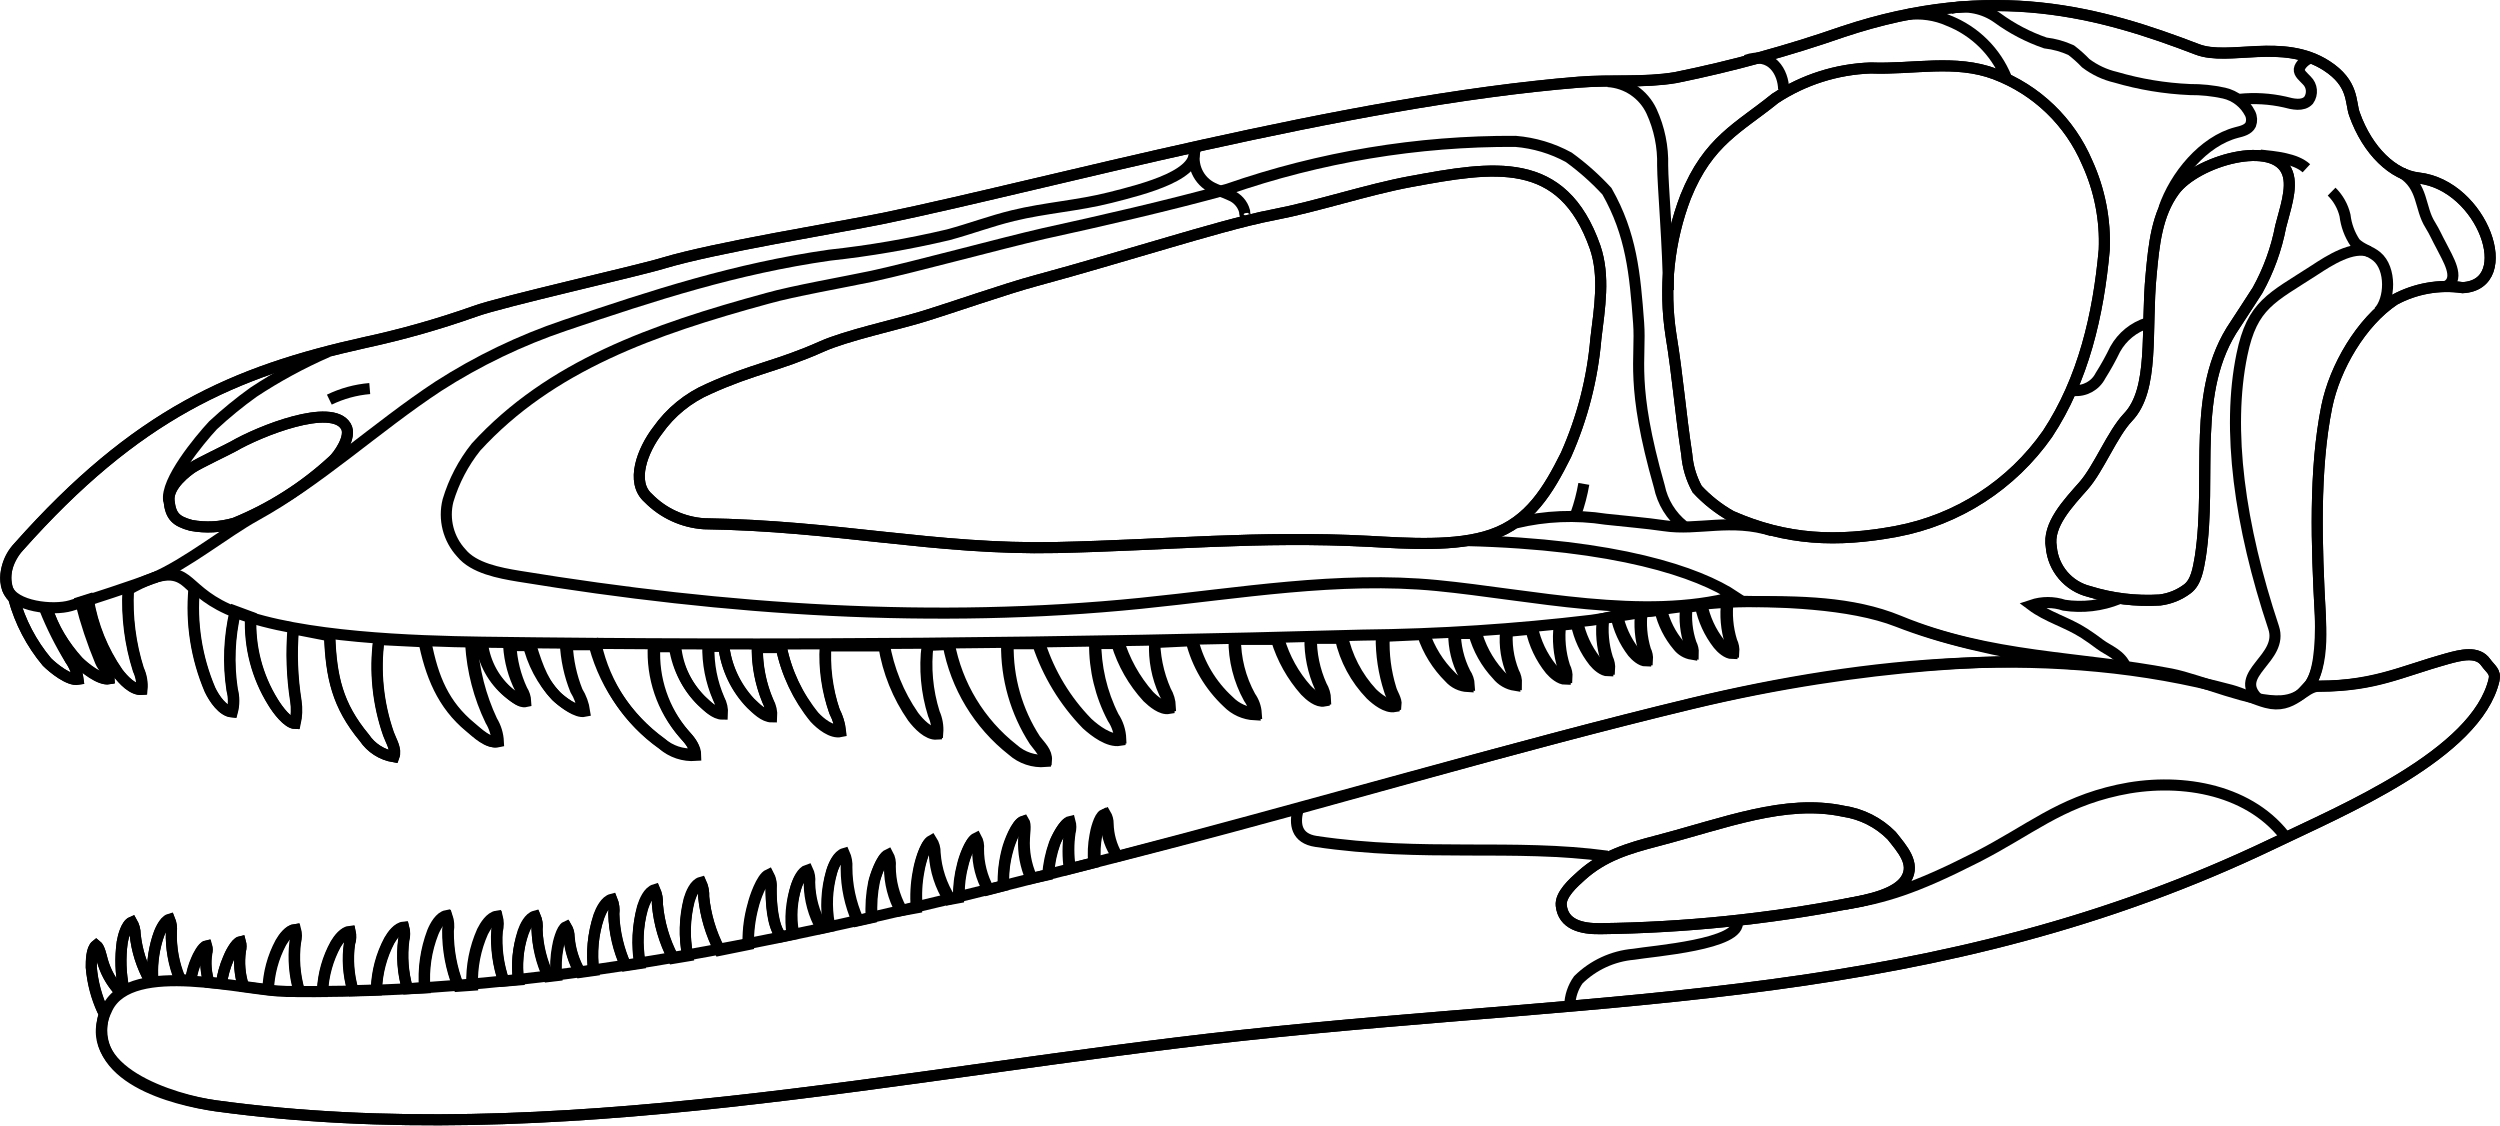
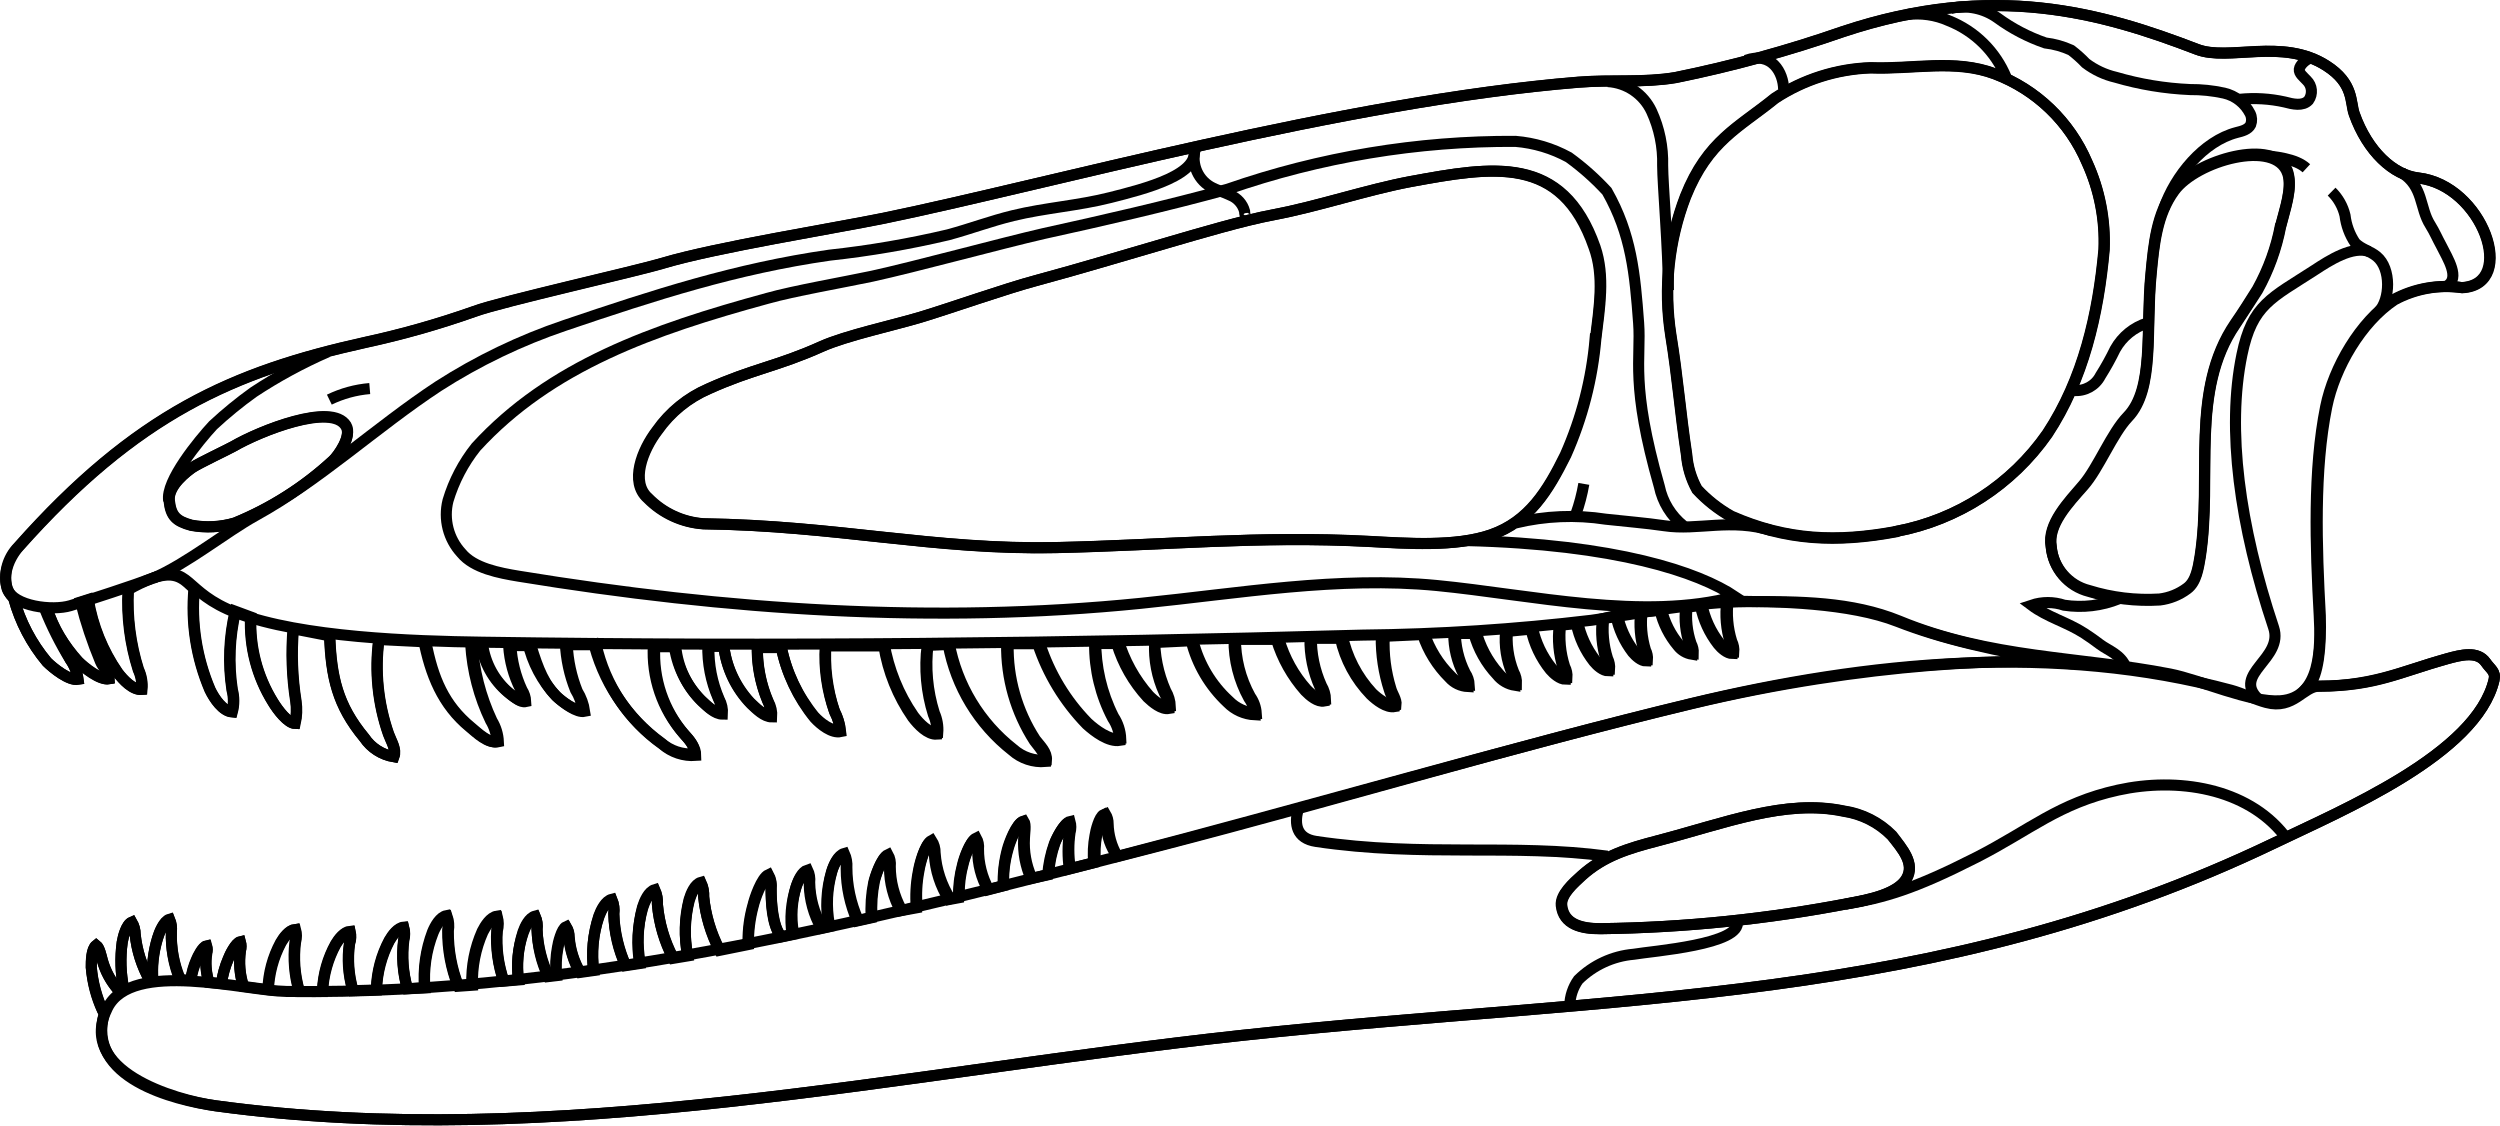
<svg xmlns="http://www.w3.org/2000/svg" viewBox="0 0 225.83 101.65">
  <defs>
    <style>
      path {
        fill: none;
        stroke: #000;
        stroke-miterlimit: 10;
      }
    </style>
  </defs>
  <g class="outline">
    <path class="cls-1" d="M264.3,238.39c5.62.14,8.24-1.29,12.53-2.48,1.24-.34,2.73-.72,3.47.33.44.64.93.84.75,1.6-1.58,6.7-13.7,11.77-19.91,14.75-30.44,14.59-59.36,13.69-93.14,17.34-30.66,3.31-62.19,10.55-92.75,6.37-3.76-.52-11.75-2.52-10.07-8.35l-.17-.28a11.13,11.13,0,0,1-1-3.88c0-.54,0-1.65.45-2,.29.22.45,1,.55,1.37A7.28,7.28,0,0,0,66.58,266l.36-.26a12.52,12.52,0,0,1-.14-4.21c.09-.53.37-1.61.87-1.82a2.22,2.22,0,0,1,.3,1.11,11.16,11.16,0,0,0,1.36,4.25l.25-.06a10.17,10.17,0,0,1,.41-3.82c.15-.52.57-1.55,1.09-1.7a2.28,2.28,0,0,1,.16,1.13,10.55,10.55,0,0,0,.76,4.28l1,.06a7.3,7.3,0,0,1,.53-1.83c.12-.31.57-1.2.91-1.27a1.17,1.17,0,0,1,0,.67,6.07,6.07,0,0,0,.19,2.62l1.13.11a8.47,8.47,0,0,1,.62-2.22c.14-.38.68-1.47,1.1-1.56a1.55,1.55,0,0,1,0,.83,7.49,7.49,0,0,0,.25,3.2l2.23.3a9.51,9.51,0,0,1,1.14-4.25c.27-.47.76-1.13,1.3-1.19a2.15,2.15,0,0,1,0,1.15,11.27,11.27,0,0,0,.38,4.46l2.12,0a10,10,0,0,1,1.2-4.27c.27-.45.76-1.09,1.3-1.14a2,2,0,0,1-.06,1.09,10.16,10.16,0,0,0,.32,4.24l2.11-.06a10.38,10.38,0,0,1,1.17-4.45c.27-.47.76-1.14,1.3-1.19a2.21,2.21,0,0,1,0,1.14,10.88,10.88,0,0,0,.33,4.39l1.57-.08a11.25,11.25,0,0,1,.75-5c.23-.56.68-1.36,1.26-1.47a2.68,2.68,0,0,1,.11,1.32,13.29,13.29,0,0,0,.92,5l1.26-.09a11,11,0,0,1,.94-4.81c.26-.52.74-1.27,1.31-1.36a2.51,2.51,0,0,1,0,1.25,11,11,0,0,0,.59,4.55l1.32-.11a9,9,0,0,1,.43-4.28c.18-.52.56-1.28,1.09-1.42a2.2,2.2,0,0,1,.16,1.17,10.44,10.44,0,0,0,1,4.23l.76-.09a8.94,8.94,0,0,1,.11-2.44c.06-.44.38-1.74.79-1.92a1.7,1.7,0,0,1,.24.89,7.36,7.36,0,0,0,1,3.18l1.21-.17a10.56,10.56,0,0,1,.47-4.85c.2-.56.61-1.38,1.18-1.52a2.5,2.5,0,0,1,.17,1.3,11.56,11.56,0,0,0,1.07,4.63l1.26-.19a11.29,11.29,0,0,1,.27-5c.18-.57.54-1.41,1.11-1.58a2.7,2.7,0,0,1,.23,1.29,12.8,12.8,0,0,0,1.41,4.82l1.32-.22a11.44,11.44,0,0,1,.14-5c.17-.57.52-1.4,1.07-1.55a2.62,2.62,0,0,1,.24,1.27,13.25,13.25,0,0,0,1.42,4.78l2.62-.53a12.6,12.6,0,0,1,.43-3.47c.14-.6.76-2.42,1.39-2.71a2,2,0,0,1,.23,1.19c0,1.27.15,3.31.89,4.3l1-.22a9.4,9.4,0,0,1,.36-4.29c.17-.5.51-1.25,1-1.4a2.07,2.07,0,0,1,.19,1.13,8.29,8.29,0,0,0,1.1,4l.66-.14a10.75,10.75,0,0,1,.24-4.91c.17-.57.54-1.42,1.11-1.58a2.66,2.66,0,0,1,.23,1.28,11.66,11.66,0,0,0,1,4.69l1.26-.28a12,12,0,0,1,.22-3.18c.12-.53.66-2.15,1.22-2.41a1.77,1.77,0,0,1,.21,1.06,8.12,8.12,0,0,0,1,3.89l1.42-.26a11.88,11.88,0,0,1,.18-3.27c.09-.59.55-2.39,1.13-2.7a2,2,0,0,1,.32,1.14,8.57,8.57,0,0,0,1.32,4.08l.86-.16a11,11,0,0,1,.37-3c.12-.52.64-2.05,1.17-2.3a1.69,1.69,0,0,1,.2,1,7.13,7.13,0,0,0,.93,3.58l1.37-.36a11.53,11.53,0,0,1,.37-3.26c.15-.6.81-2.37,1.42-2.55.23.35.06,1.16.06,1.57a7.88,7.88,0,0,0,.66,3.58l1.51-.33a10.8,10.8,0,0,1,.59-2.79c.17-.47.85-1.83,1.36-1.94a1.87,1.87,0,0,1,0,1,11.62,11.62,0,0,0,0,3.19l2.21-.56a8.6,8.6,0,0,1,.11-2.44c.06-.43.38-1.73.79-1.91a1.67,1.67,0,0,1,.24.89,5.11,5.11,0,0,0,1,2.89c15.89-4.11,35.8-9.93,51.76-13.77s29.76-4.19,34.59-3.61c-7.37-1.2-12-2.33-15.88-3.84-4.3-1.68-10.82-1.85-15.43-1.81a8.77,8.77,0,0,0,.32,3.71,1.9,1.9,0,0,1,.19,1c-.47,0-1-.48-1.28-.83a8.36,8.36,0,0,1-1.61-3.51l-1.33.16a7.71,7.71,0,0,0,.36,3.37,1.71,1.71,0,0,1,.2.87,2,2,0,0,1-1.27-.76,7.73,7.73,0,0,1-1.61-3.21l-1.74.17a8.48,8.48,0,0,0,.3,3.51,1.68,1.68,0,0,1,.18.9c-.44,0-.93-.45-1.21-.78a8.12,8.12,0,0,1-1.51-3.32l-1.22.28a8.77,8.77,0,0,0,.33,3.71,1.92,1.92,0,0,1,.19,1c-.47,0-1-.47-1.29-.83a8.18,8.18,0,0,1-1.59-3.44l-1.54.16a9,9,0,0,0,.36,3.87,1.85,1.85,0,0,1,.21,1c-.5,0-1.06-.49-1.38-.86a8.69,8.69,0,0,1-1.74-3.67l-2.3.22a7.81,7.81,0,0,0,.6,3.8,2,2,0,0,1,.26,1.06,2.58,2.58,0,0,1-1.62-.94,8.88,8.88,0,0,1-2.1-3.75h-1.82a7.88,7.88,0,0,0,.9,3.71,2.13,2.13,0,0,1,.37,1.09,2.37,2.37,0,0,1-1.66-.8,9.86,9.86,0,0,1-2.42-3.9l-3.74.17a15.13,15.13,0,0,0,.74,4.86c.13.47.53,1,.47,1.48-.73.13-1.63-.57-2.16-1.08a10.67,10.67,0,0,1-2.74-5.09h-2.75a10.35,10.35,0,0,0,.91,4.41,2.59,2.59,0,0,1,.37,1.26c-.58.11-1.29-.48-1.71-.92a12.52,12.52,0,0,1-2.6-4.65h-3.83a10.79,10.79,0,0,0,1.34,5.3,2.92,2.92,0,0,1,.54,1.51,3.69,3.69,0,0,1-2.47-1.11,11.47,11.47,0,0,1-3.28-5.58l-3.3.16a9.73,9.73,0,0,0,.87,4.54,3,3,0,0,1,.42,1.42c-.66.12-1.46-.55-1.93-1a12.58,12.58,0,0,1-2.78-4.87l-2,0a14.2,14.2,0,0,0,1.63,6.75,3.91,3.91,0,0,1,.65,2c-1,.17-2.25-.77-3-1.45a19.07,19.07,0,0,1-4.42-7.28h-2.81a15.73,15.73,0,0,0,2.51,8.78c.43.58,1,1.14,1,1.86a4,4,0,0,1-3-1,15.8,15.8,0,0,1-5.79-9.57l-1.9.08a14.69,14.69,0,0,0,.56,6.23,3.69,3.69,0,0,1,.31,1.79c-.81.06-1.68-.86-2.18-1.52a15.67,15.67,0,0,1-2.6-6.45H130.3a15,15,0,0,0,.87,6,4.8,4.8,0,0,1,.53,1.74c-.79.17-1.79-.62-2.35-1.23a14.65,14.65,0,0,1-3-6.36h-2.17a11.9,11.9,0,0,0,1,4.93,2.44,2.44,0,0,1,.29,1.33c-.68,0-1.36-.69-1.85-1.15a8.89,8.89,0,0,1-2.47-5.22l-1.35,0a11.28,11.28,0,0,0,.93,4.79,2.44,2.44,0,0,1,.29,1.33c-.68,0-1.36-.7-1.85-1.15a8,8,0,0,1-2.37-4.94l-1.89,0a11.15,11.15,0,0,0,2.7,7.95c.48.54,1,1.14,1,1.87a4.09,4.09,0,0,1-3-1,15,15,0,0,1-6-9l-2.61,0a12.88,12.88,0,0,0,.91,4.21,4.72,4.72,0,0,1,.66,1.81c-.7.15-1.87-.75-2.4-1.23-1.24-1.16-1.79-2.56-2.45-4.71h-1.81a10.92,10.92,0,0,0,1,4,2.14,2.14,0,0,1,.34,1.06c-.49.11-1-.42-1.45-.74a7,7,0,0,1-2.45-4.45l-.94-.08a19.22,19.22,0,0,0,1.79,7,4,4,0,0,1,.58,1.9c-.83.19-1.8-.75-2.48-1.32-2.42-2-3.43-4.38-4.07-7.71L90,234.18a18.52,18.52,0,0,0,.87,8.53c.25.69.73,1.38.48,2.06a4,4,0,0,1-2.66-1.71c-2.45-2.95-3-5.5-3.14-9.21l-3.28-.64a27.07,27.07,0,0,0,.24,6.56,5.51,5.51,0,0,1-.08,2c-.64,0-1.53-1.18-2-1.94a13.41,13.41,0,0,1-2-7.68L77,231.62a18.66,18.66,0,0,0-.29,7.1,3.91,3.91,0,0,1,0,2c-.84-.06-1.6-1.18-2-2a18.9,18.9,0,0,1-1.43-9.14c-.87-.77-1.54-1.71-3.74-.94a13.84,13.84,0,0,0-2.22,1.06,20.36,20.36,0,0,0,.92,7.2,3.48,3.48,0,0,1,.31,1.79c-.81.07-1.68-.86-2.18-1.52a16.29,16.29,0,0,1-2.67-6.59l-.66.21a38.74,38.74,0,0,0,1.79,5.37c.19.48.8,1.05.75,1.57-.83.14-2.23-1-2.81-1.57A14.67,14.67,0,0,1,60,231.41l-.2,0A30.05,30.05,0,0,0,62.11,236a4,4,0,0,1,.7,1.78c-.83.14-2.23-1-2.81-1.57a15.17,15.17,0,0,1-3-5.74c-1.45-1.49-.46-3.63.44-4.65,10.66-12,19.42-15.83,31.31-18.47a80.9,80.9,0,0,0,9.9-2.81c2.42-.89,14.57-3.61,17-4.35,4.76-1.43,15.37-3.13,20-4.07,14.53-3,41.61-10.57,62.71-12.28,2.93-.24,5.89.07,8.78-.42a116.16,116.16,0,0,0,15.09-4.14c13.62-4.54,23.4-1.71,32,1.59,2.87,1.11,7.73-1.07,11.69,1.48,2.48,1.6,2.14,3.29,2.52,4.36,1.2,3.39,3.54,5.53,5.78,5.78,5.83.66,9,9.63,4,9.91a9.92,9.92,0,0,0-6.17,1.1c-3,2-5.39,6.1-6.11,9.66-1.15,5.7-.93,12.55-.58,18.87C265.44,234.8,265.19,237.45,264.3,238.39Z" transform="translate(-55.76 -176.41)" />
  </g>
  <g class="teeth">
    <path class="cls-1" d="M109.3,234.12a16,16,0,0,0,6.18,9.39,4.09,4.09,0,0,0,3,1c.07-.73-.5-1.33-1-1.87a11.15,11.15,0,0,1-2.7-7.95" transform="translate(-55.76 -176.41)" />
    <path class="cls-1" d="M94,234.07c.64,3.33,1.75,6,4.17,8,.68.57,1.65,1.51,2.48,1.32a4,4,0,0,0-.58-1.9,18.48,18.48,0,0,1-1.79-6.87" transform="translate(-55.76 -176.41)" />
    <path class="cls-1" d="M85.52,233.85c.16,3.71.69,6.26,3.14,9.21a4,4,0,0,0,2.66,1.71c.25-.68-.23-1.37-.48-2.06a18.52,18.52,0,0,1-.87-8.53" transform="translate(-55.76 -176.41)" />
    <path class="cls-1" d="M78.39,232.13a13.41,13.41,0,0,0,2,7.68c.45.76,1.34,1.9,2,1.94a5.51,5.51,0,0,0,.08-2,27.68,27.68,0,0,1-.23-6.7" transform="translate(-55.76 -176.41)" />
    <path class="cls-1" d="M73.32,229.58a18.9,18.9,0,0,0,1.43,9.14c.38.8,1.14,1.92,2,2a3.91,3.91,0,0,0,0-2,18.66,18.66,0,0,1,.29-7.1" transform="translate(-55.76 -176.41)" />
    <path class="cls-1" d="M126.3,234.75a14.65,14.65,0,0,0,3,6.36c.56.61,1.56,1.4,2.35,1.23a4.8,4.8,0,0,0-.53-1.74,15.71,15.71,0,0,1-.74-6.09" transform="translate(-55.76 -176.41)" />
    <path class="cls-1" d="M135.62,234.5a16.29,16.29,0,0,0,2.67,6.59c.5.66,1.37,1.58,2.18,1.52a3.69,3.69,0,0,0-.31-1.79,14.69,14.69,0,0,1-.56-6.23" transform="translate(-55.76 -176.41)" />
    <path class="cls-1" d="M141.5,234.51a15.8,15.8,0,0,0,5.79,9.57,4,4,0,0,0,3,1c.06-.72-.55-1.28-1-1.86a15.24,15.24,0,0,1-2.46-8.61" transform="translate(-55.76 -176.41)" />
    <path class="cls-1" d="M99.2,234.5a7,7,0,0,0,2.45,4.45c.4.32,1,.85,1.45.74a2.14,2.14,0,0,0-.34-1.06,10,10,0,0,1-1.05-3.85" transform="translate(-55.76 -176.41)" />
    <path class="cls-1" d="M103.43,234.42A10.51,10.51,0,0,0,106,239.3c.53.48,1.7,1.38,2.4,1.23a4.72,4.72,0,0,0-.66-1.81,12.88,12.88,0,0,1-.91-4.21" transform="translate(-55.76 -176.41)" />
    <path class="cls-1" d="M121.1,234.51a9.23,9.23,0,0,0,2.42,5.35c.49.46,1.17,1.19,1.85,1.15a2.44,2.44,0,0,0-.29-1.33,12.45,12.45,0,0,1-.92-5.09" transform="translate(-55.76 -176.41)" />
    <path class="cls-1" d="M116.64,234.51a8.62,8.62,0,0,0,2.43,5.13c.49.45,1.17,1.19,1.85,1.15a2.44,2.44,0,0,0-.29-1.33,11.28,11.28,0,0,1-.93-4.79" transform="translate(-55.76 -176.41)" />
    <path class="cls-1" d="M149.71,234.61A18.16,18.16,0,0,0,154,241.7c.73.68,2,1.62,3,1.45a3.91,3.91,0,0,0-.65-2,15.05,15.05,0,0,1-1.61-6.94" transform="translate(-55.76 -176.41)" />
    <path class="cls-1" d="M57,230.46a15.17,15.17,0,0,0,3,5.74c.58.58,2,1.71,2.81,1.57a4,4,0,0,0-.7-1.78A31.38,31.38,0,0,1,60,231.41" transform="translate(-55.76 -176.41)" />
    <path class="cls-1" d="M59.84,231.29a15.39,15.39,0,0,0,3,4.87c.58.58,2,1.71,2.81,1.57,0-.52-.56-1.09-.75-1.57a34.85,34.85,0,0,1-1.65-5.29" transform="translate(-55.76 -176.41)" />
    <path class="cls-1" d="M63.74,230.58a16.29,16.29,0,0,0,2.67,6.59c.5.66,1.37,1.59,2.18,1.52a3.48,3.48,0,0,0-.31-1.79,20.36,20.36,0,0,1-.92-7.2" transform="translate(-55.76 -176.41)" />
    <path class="cls-1" d="M156.76,234.18a13.27,13.27,0,0,0,2.79,5.06c.47.48,1.27,1.15,1.93,1a3,3,0,0,0-.42-1.42,11.75,11.75,0,0,1-1-4.95" transform="translate(-55.76 -176.41)" />
    <path class="cls-1" d="M163.54,234.34a10.91,10.91,0,0,0,3.23,5.39,3.69,3.69,0,0,0,2.47,1.11,2.92,2.92,0,0,0-.54-1.51,10.79,10.79,0,0,1-1.34-5.3" transform="translate(-55.76 -176.41)" />
    <path class="cls-1" d="M171.3,234.19a11.68,11.68,0,0,0,2.49,4.5c.42.44,1.13,1,1.71.92a2.59,2.59,0,0,0-.37-1.26,10.35,10.35,0,0,1-.91-4.41" transform="translate(-55.76 -176.41)" />
    <path class="cls-1" d="M177,233.76a11,11,0,0,0,2.71,5.26c.53.51,1.43,1.21,2.16,1.08.06-.49-.34-1-.47-1.48a13.79,13.79,0,0,1-.6-4.69" transform="translate(-55.76 -176.41)" />
    <path class="cls-1" d="M184.4,233.59a9.86,9.86,0,0,0,2.42,3.9,2.37,2.37,0,0,0,1.66.8,2.13,2.13,0,0,0-.37-1.09,8.31,8.31,0,0,1-.89-3.82" transform="translate(-55.76 -176.41)" />
    <path class="cls-1" d="M189.06,233.32a9.38,9.38,0,0,0,2.07,3.92,2.58,2.58,0,0,0,1.62.94,2,2,0,0,0-.26-1.06,8.18,8.18,0,0,1-.54-3.93" transform="translate(-55.76 -176.41)" />
    <path class="cls-1" d="M194.19,233.1a8.69,8.69,0,0,0,1.74,3.67c.32.37.88.88,1.38.86a1.85,1.85,0,0,0-.21-1,9,9,0,0,1-.36-3.87" transform="translate(-55.76 -176.41)" />
    <path class="cls-1" d="M198.26,232.54a8.62,8.62,0,0,0,1.61,3.51c.3.36.82.85,1.29.83a1.92,1.92,0,0,0-.19-1,8.77,8.77,0,0,1-.33-3.71" transform="translate(-55.76 -176.41)" />
    <path class="cls-1" d="M201.86,231.93a8.12,8.12,0,0,0,1.51,3.32c.28.33.77.8,1.21.78a1.68,1.68,0,0,0-.18-.9,8.48,8.48,0,0,1-.3-3.51" transform="translate(-55.76 -176.41)" />
    <path class="cls-1" d="M205.84,231.45a7.73,7.73,0,0,0,1.61,3.21,2,2,0,0,0,1.27.76,1.71,1.71,0,0,0-.2-.87,7.71,7.71,0,0,1-.36-3.37" transform="translate(-55.76 -176.41)" />
    <path class="cls-1" d="M209.49,231a8.36,8.36,0,0,0,1.61,3.51c.29.35.81.85,1.28.83a1.9,1.9,0,0,0-.19-1,8.77,8.77,0,0,1-.32-3.71" transform="translate(-55.76 -176.41)" />
    <path class="cls-1" d="M89.76,265.71a9.86,9.86,0,0,1,1.16-4.36c.27-.47.76-1.14,1.3-1.19a2.21,2.21,0,0,1,0,1.14,10.88,10.88,0,0,0,.33,4.39" transform="translate(-55.76 -176.41)" />
    <path class="cls-1" d="M94.11,265.7a11.77,11.77,0,0,1,.72-5.11c.23-.56.68-1.36,1.26-1.47a2.68,2.68,0,0,1,.11,1.32,13.29,13.29,0,0,0,.92,5" transform="translate(-55.76 -176.41)" />
    <path class="cls-1" d="M102.62,265.22a10.47,10.47,0,0,1,.39-4.64c.18-.52.56-1.28,1.09-1.42a2.2,2.2,0,0,1,.16,1.17,11.45,11.45,0,0,0,1.12,4.41" transform="translate(-55.76 -176.41)" />
    <path class="cls-1" d="M98.38,265.34a11,11,0,0,1,.94-4.81c.26-.52.74-1.27,1.31-1.36a2.51,2.51,0,0,1,0,1.25,12,12,0,0,0,.66,4.73" transform="translate(-55.76 -176.41)" />
    <path class="cls-1" d="M84.89,265.84a9.46,9.46,0,0,1,1.19-4.17c.27-.45.76-1.09,1.3-1.14a2,2,0,0,1-.06,1.09,9.92,9.92,0,0,0,.28,4.16" transform="translate(-55.76 -176.41)" />
    <path class="cls-1" d="M109.4,264.25a11.59,11.59,0,0,1,.45-5.09c.2-.56.61-1.38,1.18-1.52a2.5,2.5,0,0,1,.17,1.3,12.89,12.89,0,0,0,1.17,4.88" transform="translate(-55.76 -176.41)" />
    <path class="cls-1" d="M80,265.92a10,10,0,0,1,1.16-4.37c.27-.47.76-1.13,1.3-1.19a2.15,2.15,0,0,1,0,1.15,10.85,10.85,0,0,0,.33,4.38" transform="translate(-55.76 -176.41)" />
    <path class="cls-1" d="M69.54,265.14a11.15,11.15,0,0,1,.45-4c.15-.52.57-1.55,1.09-1.7a2.28,2.28,0,0,1,.16,1.13,10.08,10.08,0,0,0,.76,4.18" transform="translate(-55.76 -176.41)" />
    <path class="cls-1" d="M66.94,265.73a12.52,12.52,0,0,1-.14-4.21c.09-.53.37-1.61.87-1.82a2.22,2.22,0,0,1,.3,1.11,10.12,10.12,0,0,0,1.28,4.05" transform="translate(-55.76 -176.41)" />
    <path class="cls-1" d="M73,264.85a6.52,6.52,0,0,1,.49-1.73c.12-.31.57-1.2.91-1.27a1.17,1.17,0,0,1,0,.67,5.65,5.65,0,0,0,.2,2.49" transform="translate(-55.76 -176.41)" />
    <path class="cls-1" d="M65.12,267.87A12.5,12.5,0,0,1,64,263.79c0-.54,0-1.65.45-2,.29.22.45,1,.55,1.37a6.29,6.29,0,0,0,1.4,2.6" transform="translate(-55.76 -176.41)" />
    <path class="cls-1" d="M75.78,265.17a8.35,8.35,0,0,1,.59-2.14c.14-.38.68-1.47,1.1-1.56a1.55,1.55,0,0,1,0,.83,7,7,0,0,0,.26,3.08" transform="translate(-55.76 -176.41)" />
    <path class="cls-1" d="M106,264.47a8.94,8.94,0,0,1,.11-2.44c.06-.44.38-1.74.79-1.92a1.7,1.7,0,0,1,.24.89,7.91,7.91,0,0,0,1,3.27" transform="translate(-55.76 -176.41)" />
    <path class="cls-1" d="M123.33,261.47a11.73,11.73,0,0,1,.46-3.35c.14-.6.76-2.42,1.39-2.71a2,2,0,0,1,.23,1.19c0,1.27.07,3.26.81,4.25" transform="translate(-55.76 -176.41)" />
    <path class="cls-1" d="M113.6,263.46a11.62,11.62,0,0,1,.2-5.11c.18-.57.54-1.41,1.11-1.58a2.7,2.7,0,0,1,.23,1.29,12.8,12.8,0,0,0,1.41,4.82" transform="translate(-55.76 -176.41)" />
    <path class="cls-1" d="M117.87,262.66a11.44,11.44,0,0,1,.14-5c.17-.57.52-1.4,1.07-1.55a2.62,2.62,0,0,1,.24,1.27,13.25,13.25,0,0,0,1.42,4.78" transform="translate(-55.76 -176.41)" />
    <path class="cls-1" d="M127.43,260.63a9.14,9.14,0,0,1,.28-4.24c.17-.5.51-1.25,1-1.4a2.07,2.07,0,0,1,.19,1.13,8.29,8.29,0,0,0,1.1,4" transform="translate(-55.76 -176.41)" />
    <path class="cls-1" d="M130.68,259.91a10.41,10.41,0,0,1,.24-4.83c.17-.57.54-1.42,1.11-1.58a2.66,2.66,0,0,1,.23,1.28,11.66,11.66,0,0,0,1,4.69" transform="translate(-55.76 -176.41)" />
    <path class="cls-1" d="M146.42,256.11a10,10,0,0,1,.4-3c.15-.6.81-2.37,1.42-2.55.23.35.06,1.16.06,1.57a7.59,7.59,0,0,0,.62,3.48" transform="translate(-55.76 -176.41)" />
    <path class="cls-1" d="M154.72,254.29a8.6,8.6,0,0,1,.11-2.44c.06-.43.38-1.73.79-1.91a1.67,1.67,0,0,1,.24.89,6,6,0,0,0,.8,2.86" transform="translate(-55.76 -176.41)" />
    <path class="cls-1" d="M150.5,255.23a10,10,0,0,1,.56-2.68c.17-.47.85-1.83,1.36-1.94a1.87,1.87,0,0,1,0,1,10.9,10.9,0,0,0,0,3.08" transform="translate(-55.76 -176.41)" />
    <path class="cls-1" d="M138.6,258.29a11.88,11.88,0,0,1,.18-3.27c.09-.59.55-2.39,1.13-2.7a2,2,0,0,1,.32,1.14,8.87,8.87,0,0,0,1.38,4.17" transform="translate(-55.76 -176.41)" />
    <path class="cls-1" d="M134.53,259.19a12,12,0,0,1,.22-3.18c.12-.53.66-2.15,1.22-2.41a1.77,1.77,0,0,1,.21,1.06,8.12,8.12,0,0,0,1,3.89" transform="translate(-55.76 -176.41)" />
    <path class="cls-1" d="M142.41,257.22a9.84,9.84,0,0,1,.37-2.82c.12-.52.64-2.05,1.17-2.3a1.69,1.69,0,0,1,.2,1,7.55,7.55,0,0,0,.93,3.67" transform="translate(-55.76 -176.41)" />
  </g>
  <g class="skull">
-     <path class="cranium base cls-1" d="M227.3,232.5c-4.27-1.76-9.1-1.77-13.71-1.74s-9.39,1-14.07,1.68a190.61,190.61,0,0,1-20.69,1.34c-26.68.75-52.84,1-79.53.64-6.24-.09-16.28-.43-22.12-2.64-4.91-1.85-4.13-4.46-7.6-3.14-1.57.6-5.81,2-7.43,2.48s-5.12.07-5.71-1.51a3.93,3.93,0,0,1,1-3.8c10.66-12,19.42-15.83,31.31-18.47a80.9,80.9,0,0,0,9.9-2.81c2.42-.89,14.57-3.61,17-4.35,4.76-1.43,15.37-3.13,20-4.07,14.53-3,41.61-10.57,62.71-12.28,2.93-.24,5.89.07,8.78-.42a116.16,116.16,0,0,0,15.09-4.14c13.62-4.54,23.4-1.71,32,1.59,2.87,1.11,7.73-1.07,11.69,1.48,2.48,1.6,2.14,3.29,2.52,4.36,1.2,3.39,3.54,5.53,5.78,5.78,5.83.66,9,9.63,4,9.91a9.92,9.92,0,0,0-6.17,1.1c-3,2-5.39,6.1-6.11,9.66-1.15,5.7-.93,12.55-.58,18.87.15,2.78.2,7.42-3.49,7.69-2.76.2-7.26-1.88-10-2.42C243.61,235.7,235.54,235.91,227.3,232.5Z" transform="translate(-55.76 -176.41)" />
-     <path class="mandible base cls-1" d="M75.25,276.3c30.56,4.18,62.09-3.06,92.75-6.37,33.78-3.65,62.7-2.75,93.14-17.34,6.21-3,18.33-8.05,19.91-14.75.18-.76-.31-1-.75-1.6-.74-1.05-2.23-.67-3.47-.33-4.29,1.19-6.44,2.48-11.56,2.48-1.47,0-2.31,2.14-4.79,1.48-.92-.24-2.25-.86-3.17-1.11-15.85-4.27-32.76-2.65-48.72,1.19s-32,8.7-47.85,12.8c-24.61,6.36-51.9,13.58-79.1,13.22-3.83-.06-13.93-2.92-16.16,1.46C62.59,273.12,71.49,275.78,75.25,276.3Z" transform="translate(-55.76 -176.41)" />
-     <path class="cls-1" d="M205.43,252.37c-2.6.68-4.82,1.34-6.82,3.14-.73.65-1.92,1.72-1.82,2.69.18,1.72,1.81,2.13,3.54,2.1A127,127,0,0,0,222.88,258c1.59-.29,4.24-.81,5.07-2.2s-.33-2.67-1.32-3.91a7.7,7.7,0,0,0-4.35-2.2C217,248.57,211.57,250.77,205.43,252.37Z" transform="translate(-55.76 -176.41)" />
+     <path class="base cranium cls-1" d="M274.19,192.48c-2.24-.25-4.58-2.39-5.78-5.78-.38-1.07,0-2.76-2.52-4.36-4-2.55-8.82-.37-11.69-1.48-8.58-3.3-18.36-6.13-32-1.59a116.16,116.16,0,0,1-15.09,4.14c-2.89.49-5.85.18-8.78.42-21.1,1.71-48.18,9.31-62.71,12.28-4.59.94-15.2,2.64-20,4.07-2.47.74-14.62,3.46-17,4.35a80.9,80.9,0,0,1-9.9,2.81c-11.89,2.64-20.65,6.44-31.31,18.47a3.93,3.93,0,0,0-1,3.8c.59,1.58,4.09,2,5.71,1.51s5.86-1.88,7.43-2.48c3.47-1.32,2.69,1.29,7.6,3.14C83,234,93.06,234.33,99.3,234.42c26.69.4,52.85.11,79.53-.64a190.61,190.61,0,0,0,20.69-1.34c4.68-.65,9.34-1.65,14.07-1.68s9.44,0,13.71,1.74c8.24,3.41,16.31,3.2,24.47,4.79,2.77.54,7.27,2.62,10,2.42,3.69-.27,3.64-4.91,3.49-7.69-.35-6.32-.57-13.17.58-18.87.72-3.56,3.13-7.68,6.11-9.66a9.92,9.92,0,0,1,6.17-1.1C283.21,202.11,280,193.14,274.19,192.48ZM85.85,218A29.57,29.57,0,0,1,77,223.64a8.46,8.46,0,0,1-3.94.21c-1.35-.37-1.85-.84-2-2.22s1.7-2.71,2.1-3c.62-.41,3.26-1.66,3.68-1.9,2.42-1.41,8.91-4,10.19-1.89C87.58,215.8,86.29,217.57,85.85,218Zm114-11a32.71,32.71,0,0,1-2.7,10.51c-1.6,3.26-3.29,6-6.72,7.21-3.21,1.12-7.69.78-11.08.6-10-.52-18.22.34-28.22.56-11,.23-19.82-2-31.87-2.15a7.79,7.79,0,0,1-5-2.31c-1.66-1.45-.51-4.36.83-6.11a11,11,0,0,1,4.63-3.77c4-1.79,6.19-2,10.23-3.83,2.21-1,6.6-1.94,8.92-2.64,2.84-.86,7.54-2.53,10.4-3.3,4.36-1.18,7.72-2.21,12.06-3.47,2.57-.75,6.78-2,9.41-2.48,4-.73,8.43-2.24,12.38-3,7.46-1.37,13.71-2.48,16.62,5.9C200.71,201.33,200.21,204.22,199.88,207Zm27.19,17.45c-5.36,1-9.94.82-14.92-1.38a12.71,12.71,0,0,1-3.08-2.43,7.77,7.77,0,0,1-.94-3.13c-.6-4-.8-6.95-1.43-10.84A24.43,24.43,0,0,1,208,194.15c2-5.06,4.83-6.24,8.08-8.88a16.79,16.79,0,0,1,8.64-2.75c3.86.15,7.62-.81,11.23.55a14.73,14.73,0,0,1,8.32,8,17.21,17.21,0,0,1,1.54,7.87c-.53,5.88-1.88,11.71-5.12,16.63A21.5,21.5,0,0,1,227.07,224.41Zm34.72-27.68a19.36,19.36,0,0,1-2.09,5.77c-.58.93-1.36,2.17-2,3.08-4.12,6.07-2.06,13.8-3.17,21-.16,1-.35,2.29-1.18,2.9a5.18,5.18,0,0,1-2.48,1,17.85,17.85,0,0,1-6.38-.77,4.53,4.53,0,0,1-3.42-4c-.37-2,1.59-4,2.92-5.56s2.55-4.68,4-6.17c2.43-2.53,1.6-7.82,2.1-12.93.25-2.67.51-5.39,2.09-7.54,2-2.71,9.13-4.74,10.24-1.71C262.9,193.28,262.13,195.33,261.79,196.73Z" transform="translate(-55.76 -176.41)" />
+     <path class="base mandible cls-1" d="M280.3,236.24c-.74-1.05-2.23-.67-3.47-.33-4.29,1.19-6.44,2.48-11.56,2.48-1.47,0-2.31,2.14-4.79,1.48-.92-.24-2.25-.86-3.17-1.11-15.85-4.27-32.76-2.65-48.72,1.19s-32,8.7-47.85,12.8c-24.61,6.36-51.9,13.58-79.1,13.22-3.83-.06-13.93-2.92-16.16,1.46-2.89,5.69,6,8.35,9.77,8.87,30.56,4.18,62.09-3.06,92.75-6.37,33.78-3.65,62.7-2.75,93.14-17.34,6.21-3,18.33-8.05,19.91-14.75C281.23,237.08,280.74,236.88,280.3,236.24ZM228,255.78c-.83,1.39-3.48,1.91-5.07,2.2a127,127,0,0,1-22.55,2.32c-1.73,0-3.36-.38-3.54-2.1-.1-1,1.09-2,1.82-2.69,2-1.8,4.22-2.46,6.82-3.14,6.14-1.6,11.56-3.8,16.85-2.7a7.7,7.7,0,0,1,4.35,2.2C227.62,253.11,228.76,254.42,228,255.78Z" transform="translate(-55.76 -176.41)" />
    <path class="cls-1" d="M262.09,251.85c-3.39-4.27-9.64-5.25-15-4.07s-7.94,3.6-12.8,6.08c-5.72,2.91-8.31,3.63-11.83,4.23" transform="translate(-55.76 -176.41)" />
    <path class="cls-1" d="M173,249.62c-.3,1.18-.18,2.53,1.65,2.8,9.69,1.44,17.83.18,26.31,1.33" transform="translate(-55.76 -176.41)" />
-     <path class="cls-1" d="M76.81,216.75c-.42.24-3.06,1.49-3.68,1.9-.4.27-2.25,1.59-2.1,3s.64,1.85,2,2.22a8.46,8.46,0,0,0,3.94-.21A29.57,29.57,0,0,0,85.85,218c.44-.38,1.73-2.15,1.15-3.09C85.72,212.76,79.23,215.34,76.81,216.75Z" transform="translate(-55.76 -176.41)" />
    <path class="cls-1" d="M201,183.78a4.67,4.67,0,0,1,3.95,2.69,11,11,0,0,1,1,4.89c0,1.67.52,7.61.52,11.25" transform="translate(-55.76 -176.41)" />
    <path class="cls-1" d="M213.47,181.86c2.31-.83,3.39,1.08,3.41,2.64" transform="translate(-55.76 -176.41)" />
-     <path class="cls-1" d="M252.17,193.64c-1.58,2.15-1.84,4.87-2.09,7.54-.5,5.11.33,10.4-2.1,12.93-1.41,1.49-2.63,4.61-4,6.17s-3.29,3.54-2.92,5.56a4.53,4.53,0,0,0,3.42,4,17.85,17.85,0,0,0,6.38.77,5.18,5.18,0,0,0,2.48-1c.83-.61,1-1.88,1.18-2.9,1.11-7.25-.95-15,3.17-21,.61-.91,1.39-2.15,2-3.08a19.36,19.36,0,0,0,2.09-5.77c.34-1.4,1.11-3.45.62-4.8C261.3,188.9,254.15,190.93,252.17,193.64Z" transform="translate(-55.76 -176.41)" />
-     <path class="cls-1" d="M208.13,217.47a7.77,7.77,0,0,0,.94,3.13,12.71,12.71,0,0,0,3.08,2.43c5,2.2,9.56,2.38,14.92,1.38a21.5,21.5,0,0,0,13.65-8.81c3.24-4.92,4.59-10.75,5.12-16.63a17.21,17.21,0,0,0-1.54-7.87,14.73,14.73,0,0,0-8.32-8c-3.61-1.36-7.37-.4-11.23-.55a16.79,16.79,0,0,0-8.64,2.75c-3.25,2.64-6.05,3.82-8.08,8.88a24.43,24.43,0,0,0-1.33,12.48C207.33,210.52,207.53,213.5,208.13,217.47Z" transform="translate(-55.76 -176.41)" />
-     <path class="cls-1" d="M183.19,192.81c-3.95.73-8.42,2.24-12.38,3-2.63.49-6.84,1.73-9.41,2.48-4.34,1.26-7.7,2.29-12.06,3.47-2.86.77-7.56,2.44-10.4,3.3-2.32.7-6.71,1.66-8.92,2.64-4,1.79-6.19,2-10.23,3.83a11,11,0,0,0-4.63,3.77c-1.34,1.75-2.49,4.66-.83,6.11a7.79,7.79,0,0,0,5,2.31c12,.17,20.89,2.38,31.87,2.15,10-.22,18.23-1.08,28.22-.56,3.39.18,7.87.52,11.08-.6,3.43-1.19,5.12-4,6.72-7.21a32.71,32.71,0,0,0,2.7-10.51c.33-2.74.83-5.63-.07-8.25C196.9,190.33,190.65,191.44,183.19,192.81Z" transform="translate(-55.76 -176.41)" />
    <path class="cls-1" d="M243.06,211.68a2.46,2.46,0,0,0,2.44-1.33,24.4,24.4,0,0,0,1.33-2.4,5.06,5.06,0,0,1,2.92-2.37" transform="translate(-55.76 -176.41)" />
    <path class="cls-1" d="M266.38,193.72a4.46,4.46,0,0,1,1.21,2.15,5.62,5.62,0,0,0,.91,2.47c.53.56,1.35.74,1.95,1.23,1.35,1.11,1.22,3.93.18,5" transform="translate(-55.76 -176.41)" />
    <path class="cls-1" d="M272.7,192c2,1.27,1.6,3.17,2.59,4.73.41.66.62,1.19,1,1.88.58,1.17,1.72,2.91.51,3.63" transform="translate(-55.76 -176.41)" />
    <path class="cls-1" d="M259.74,239.54c-2.37-2.28,2.34-3.62,1.4-6.44-3.08-9.24-4.26-17.88-2.86-24.66.93-4.53,2.68-5.11,6.56-7.63,1.34-.88,3.44-2.23,4.94-1.67" transform="translate(-55.76 -176.41)" />
    <path class="cls-1" d="M197.56,267.23a4.18,4.18,0,0,1,.77-2.31,8.13,8.13,0,0,1,5-2.31c1.67-.29,9.84-.88,9.36-3" transform="translate(-55.76 -176.41)" />
    <path class="cls-1" d="M192.67,223.65a21,21,0,0,1,8.14-.34c1.67.19,3.62.34,5.29.59,3.05.46,6-.71,9.73.45" transform="translate(-55.76 -176.41)" />
    <path class="cls-1" d="M69.58,228.64c3-1.26,6.61-4.19,9.26-5.65,5.77-3.18,10.91-8,16.5-11.68a51.84,51.84,0,0,1,11.45-5.51c8.08-2.74,15.45-5.13,23.9-6.34a87.93,87.93,0,0,0,10.72-1.84c2-.54,3.87-1.25,5.85-1.73,2.91-.71,5.92-.9,8.82-1.64s8.51-2.1,7.43-4.66" transform="translate(-55.76 -176.41)" />
    <path class="cls-1" d="M207.83,223.91a6.16,6.16,0,0,1-2.18-3.56c-2.64-9.24-1.63-11.54-1.87-14.77-.33-4.44-.65-8-2.86-11.89a23,23,0,0,0-3.45-3.07,12.12,12.12,0,0,0-4.81-1.44,77.9,77.9,0,0,0-26,4.32c-5.47,1.51-11.53,2.89-16.59,4-3.92.9-11.6,3-15.53,3.86-2.35.5-7.14,1.34-9.46,2-10.37,2.83-19.6,6.09-26.32,13.43a14.36,14.36,0,0,0-2.53,4.84,5.13,5.13,0,0,0,1.21,4.74c1.12,1.37,3.43,1.8,5.18,2.09,18.82,3.08,37.58,4.33,56.18,2.45,8.9-.9,17.84-2.47,26.75-1.61,8.53.83,18.68,3.23,26.94,1-3.3-2.2-10.68-4.73-24.33-5.06" transform="translate(-55.76 -176.41)" />
    <path class="cls-1" d="M251.23,195.23c1-2.93,3.57-6.07,6.57-6.85.49-.12,1.05-.26,1.27-.71a1.25,1.25,0,0,0-.05-1,3.51,3.51,0,0,0-2.36-1.85,13.83,13.83,0,0,0-3.08-.32,28.19,28.19,0,0,1-6.7-1.11,7.19,7.19,0,0,1-2.71-1.27,11.26,11.26,0,0,0-1.32-1.18,7.9,7.9,0,0,0-2.33-.65,16.38,16.38,0,0,1-4.34-2.27,5.31,5.31,0,0,0-4.19-.86" transform="translate(-55.76 -176.41)" />
    <path class="cls-1" d="M237,183.44a9.33,9.33,0,0,0-5.21-5.16,7,7,0,0,0-3.83-.54" transform="translate(-55.76 -176.41)" />
    <path class="cls-1" d="M258.08,185.38a12.78,12.78,0,0,1,4.05.24c.74.2,1.65.41,2.17-.15a1.38,1.38,0,0,0-.17-1.8c-.29-.32-.71-.62-.67-1s.59-.9,1-1" transform="translate(-55.76 -176.41)" />
    <path class="cls-1" d="M259.94,190.42c1.31.14,3.2.3,4.16,1.19" transform="translate(-55.76 -176.41)" />
    <path class="cls-1" d="M247.82,236.74c-.44-1.21-1.62-1.56-2.36-2.12-.47-.35-.93-.69-1.42-1-1.54-1-3.33-1.46-4.77-2.54a4.64,4.64,0,0,1,2.95,0,9.42,9.42,0,0,0,4.94-.58" transform="translate(-55.76 -176.41)" />
    <path class="cls-1" d="M71,221.63c-.31-1.74,2.74-5.44,4-6.8a37,37,0,0,1,3.67-3,44.63,44.63,0,0,1,6.68-3.63" transform="translate(-55.76 -176.41)" />
    <path class="cls-1" d="M198.11,222.86a16.25,16.25,0,0,0,.72-2.74" transform="translate(-55.76 -176.41)" />
    <path class="cls-1" d="M85.51,212.51a10.35,10.35,0,0,1,3.65-1" transform="translate(-55.76 -176.41)" />
    <path class="cls-1" d="M163.82,189.62a3,3,0,0,0,1.28,3.65c.57.33,1.22.49,1.81.78a2.16,2.16,0,0,1,1.27,1.42c0,.2.11.79.26.64" transform="translate(-55.76 -176.41)" />
  </g>
  <g class="fenestrae">
    <path class="cls-1" d="M205.43,252.37c-2.6.68-4.82,1.34-6.82,3.14-.73.65-1.92,1.72-1.82,2.69.18,1.72,1.81,2.13,3.54,2.1A127,127,0,0,0,222.88,258c1.59-.29,4.24-.81,5.07-2.2s-.33-2.67-1.32-3.91a7.7,7.7,0,0,0-4.35-2.2C217,248.57,211.57,250.77,205.43,252.37Z" transform="translate(-55.76 -176.41)" />
    <path class="cls-1" d="M76.81,216.75c-.42.24-3.06,1.49-3.68,1.9-.4.27-2.25,1.59-2.1,3s.64,1.85,2,2.22a8.46,8.46,0,0,0,3.94-.21A29.57,29.57,0,0,0,85.85,218c.44-.38,1.73-2.15,1.15-3.09C85.72,212.76,79.23,215.34,76.81,216.75Z" transform="translate(-55.76 -176.41)" />
    <path class="cls-1" d="M252.17,193.64c-1.58,2.15-1.84,4.87-2.09,7.54-.5,5.11.33,10.4-2.1,12.93-1.41,1.49-2.63,4.61-4,6.17s-3.29,3.54-2.92,5.56a4.53,4.53,0,0,0,3.42,4,17.85,17.85,0,0,0,6.38.77,5.18,5.18,0,0,0,2.48-1c.83-.61,1-1.88,1.18-2.9,1.11-7.25-.95-15,3.17-21,.61-.91,1.39-2.15,2-3.08a19.36,19.36,0,0,0,2.09-5.77c.34-1.4,1.11-3.45.62-4.8C261.3,188.9,254.15,190.93,252.17,193.64Z" transform="translate(-55.76 -176.41)" />
    <path class="cls-1" d="M208.13,217.47a7.77,7.77,0,0,0,.94,3.13,12.71,12.71,0,0,0,3.08,2.43c5,2.2,9.56,2.38,14.92,1.38a21.5,21.5,0,0,0,13.65-8.81c3.24-4.92,4.59-10.75,5.12-16.63a17.21,17.21,0,0,0-1.54-7.87,14.73,14.73,0,0,0-8.32-8c-3.61-1.36-7.37-.4-11.23-.55a16.79,16.79,0,0,0-8.64,2.75c-3.25,2.64-6.05,3.82-8.08,8.88a24.43,24.43,0,0,0-1.33,12.48C207.33,210.52,207.53,213.5,208.13,217.47Z" transform="translate(-55.76 -176.41)" />
    <path class="cls-1" d="M183.19,192.81c-3.95.73-8.42,2.24-12.38,3-2.63.49-6.84,1.73-9.41,2.48-4.34,1.26-7.7,2.29-12.06,3.47-2.86.77-7.56,2.44-10.4,3.3-2.32.7-6.71,1.66-8.92,2.64-4,1.79-6.19,2-10.23,3.83a11,11,0,0,0-4.63,3.77c-1.34,1.75-2.49,4.66-.83,6.11a7.79,7.79,0,0,0,5,2.31c12,.17,20.89,2.38,31.87,2.15,10-.22,18.23-1.08,28.22-.56,3.39.18,7.87.52,11.08-.6,3.43-1.19,5.12-4,6.72-7.21a32.71,32.71,0,0,0,2.7-10.51c.33-2.74.83-5.63-.07-8.25C196.9,190.33,190.65,191.44,183.19,192.81Z" transform="translate(-55.76 -176.41)" />
  </g>
</svg>
